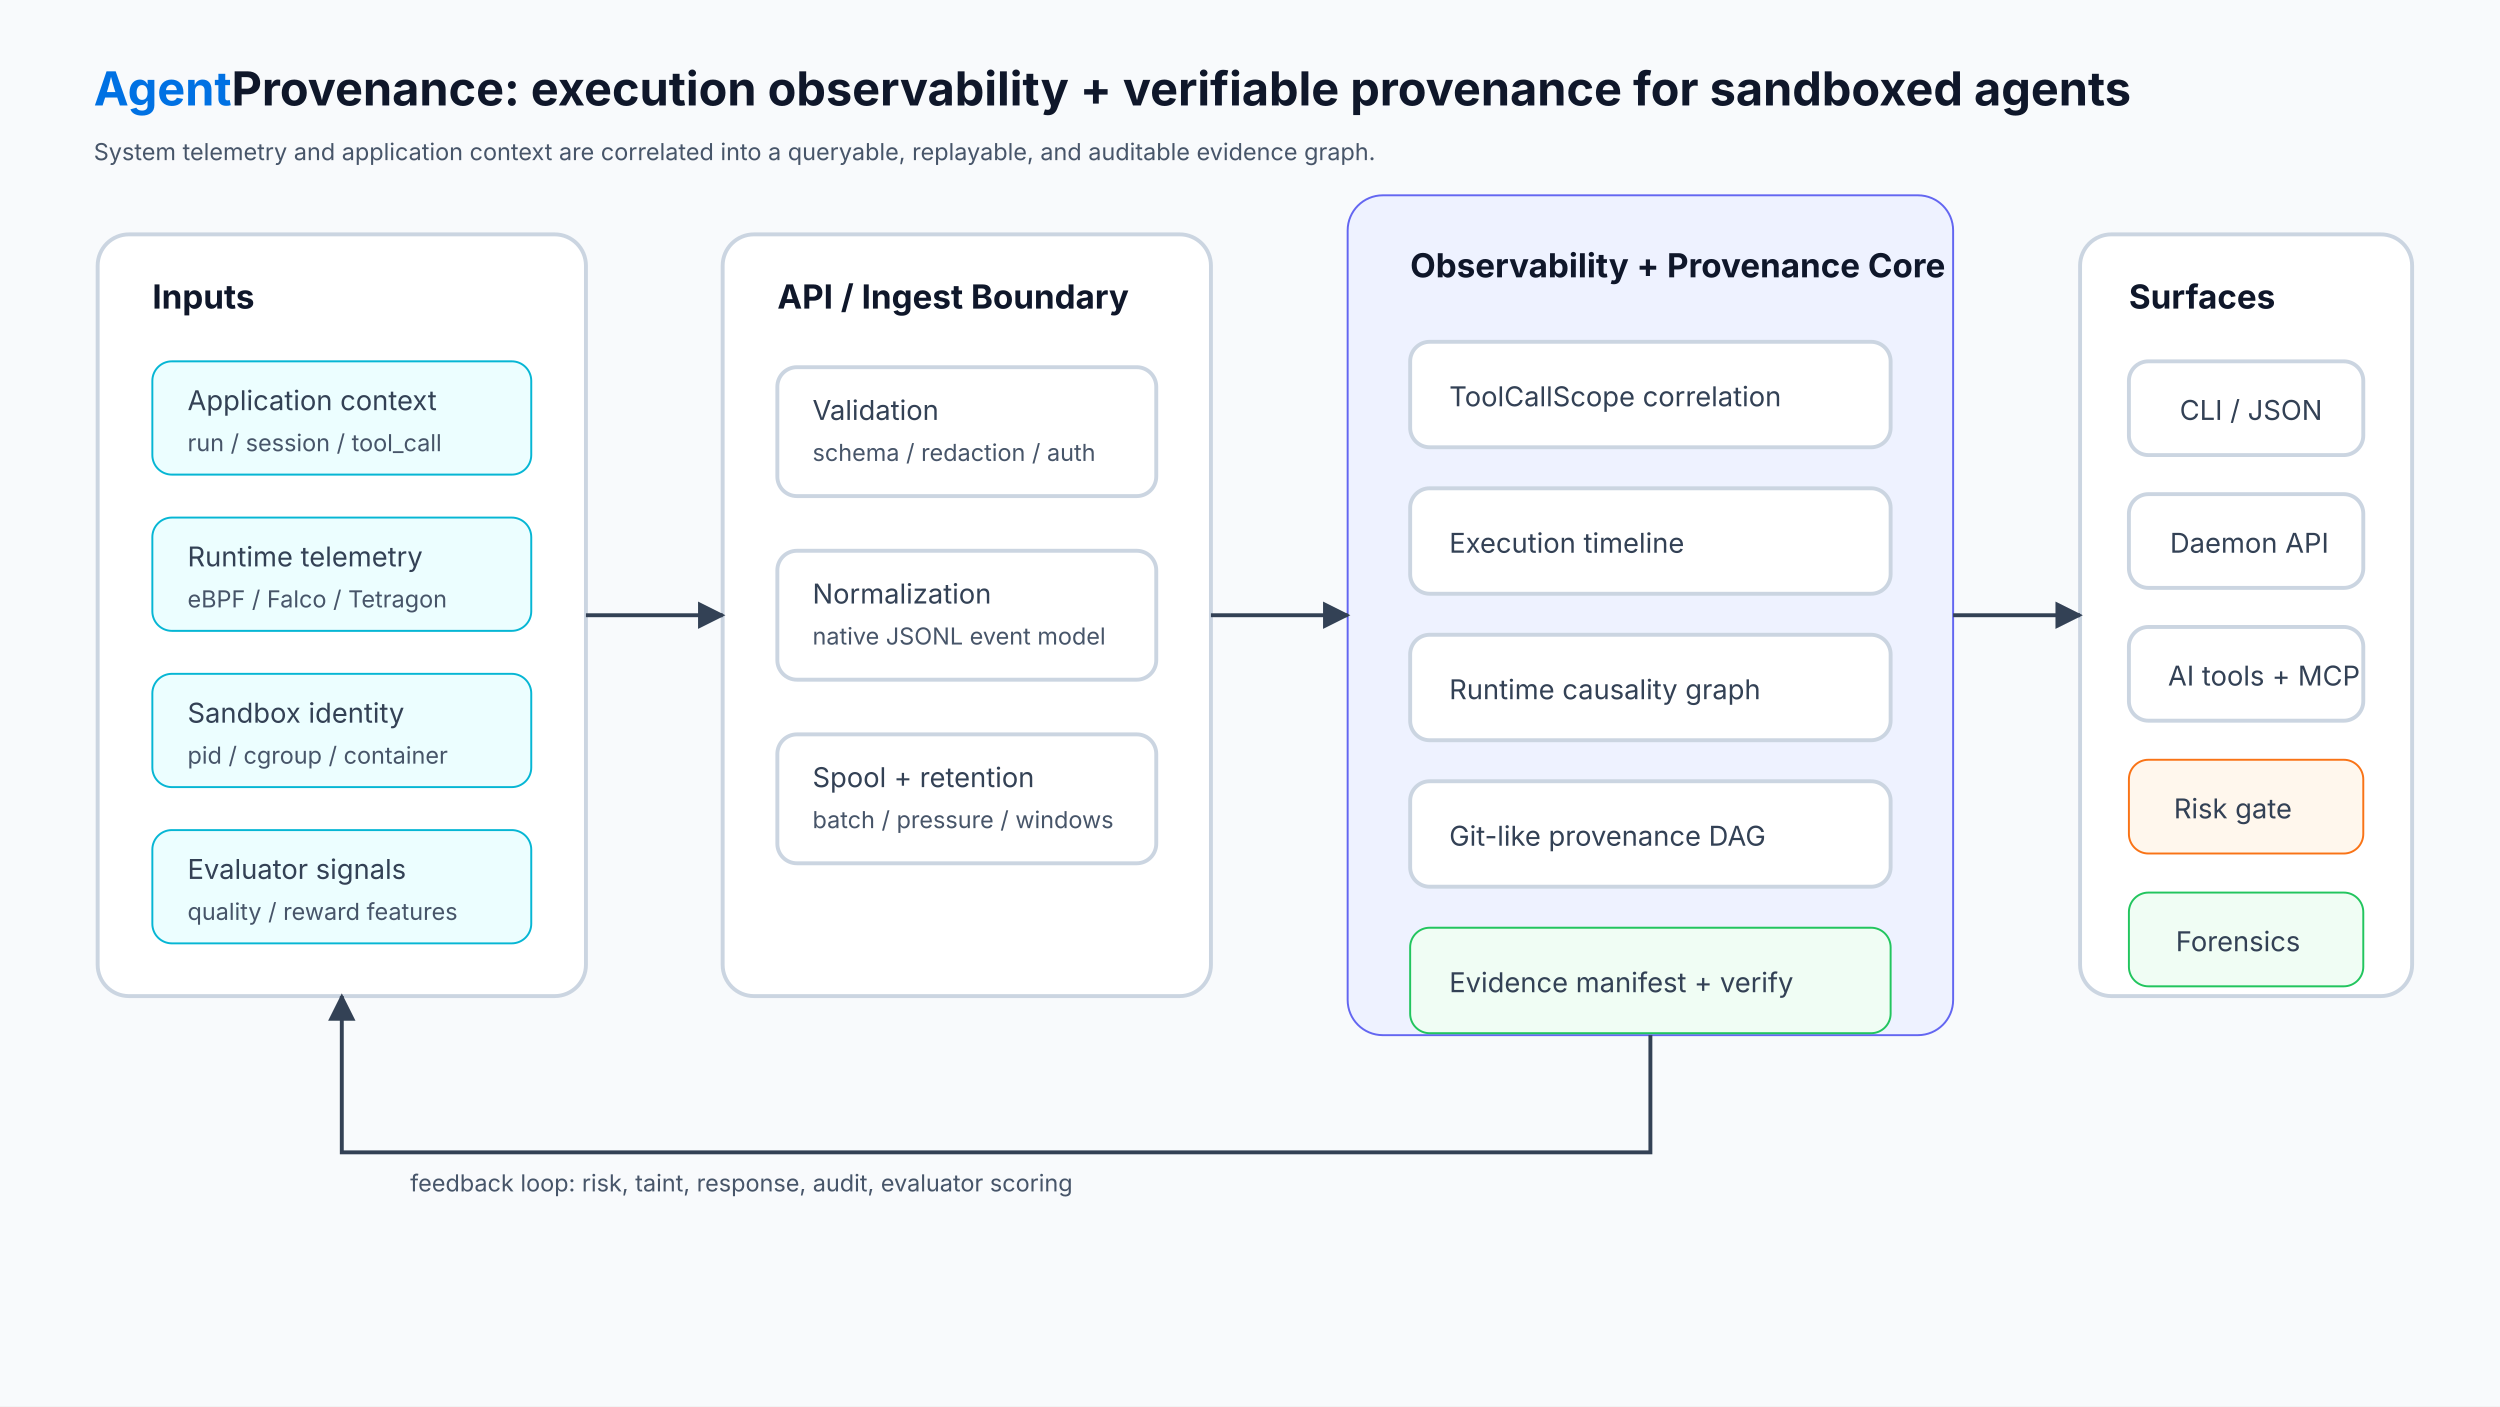
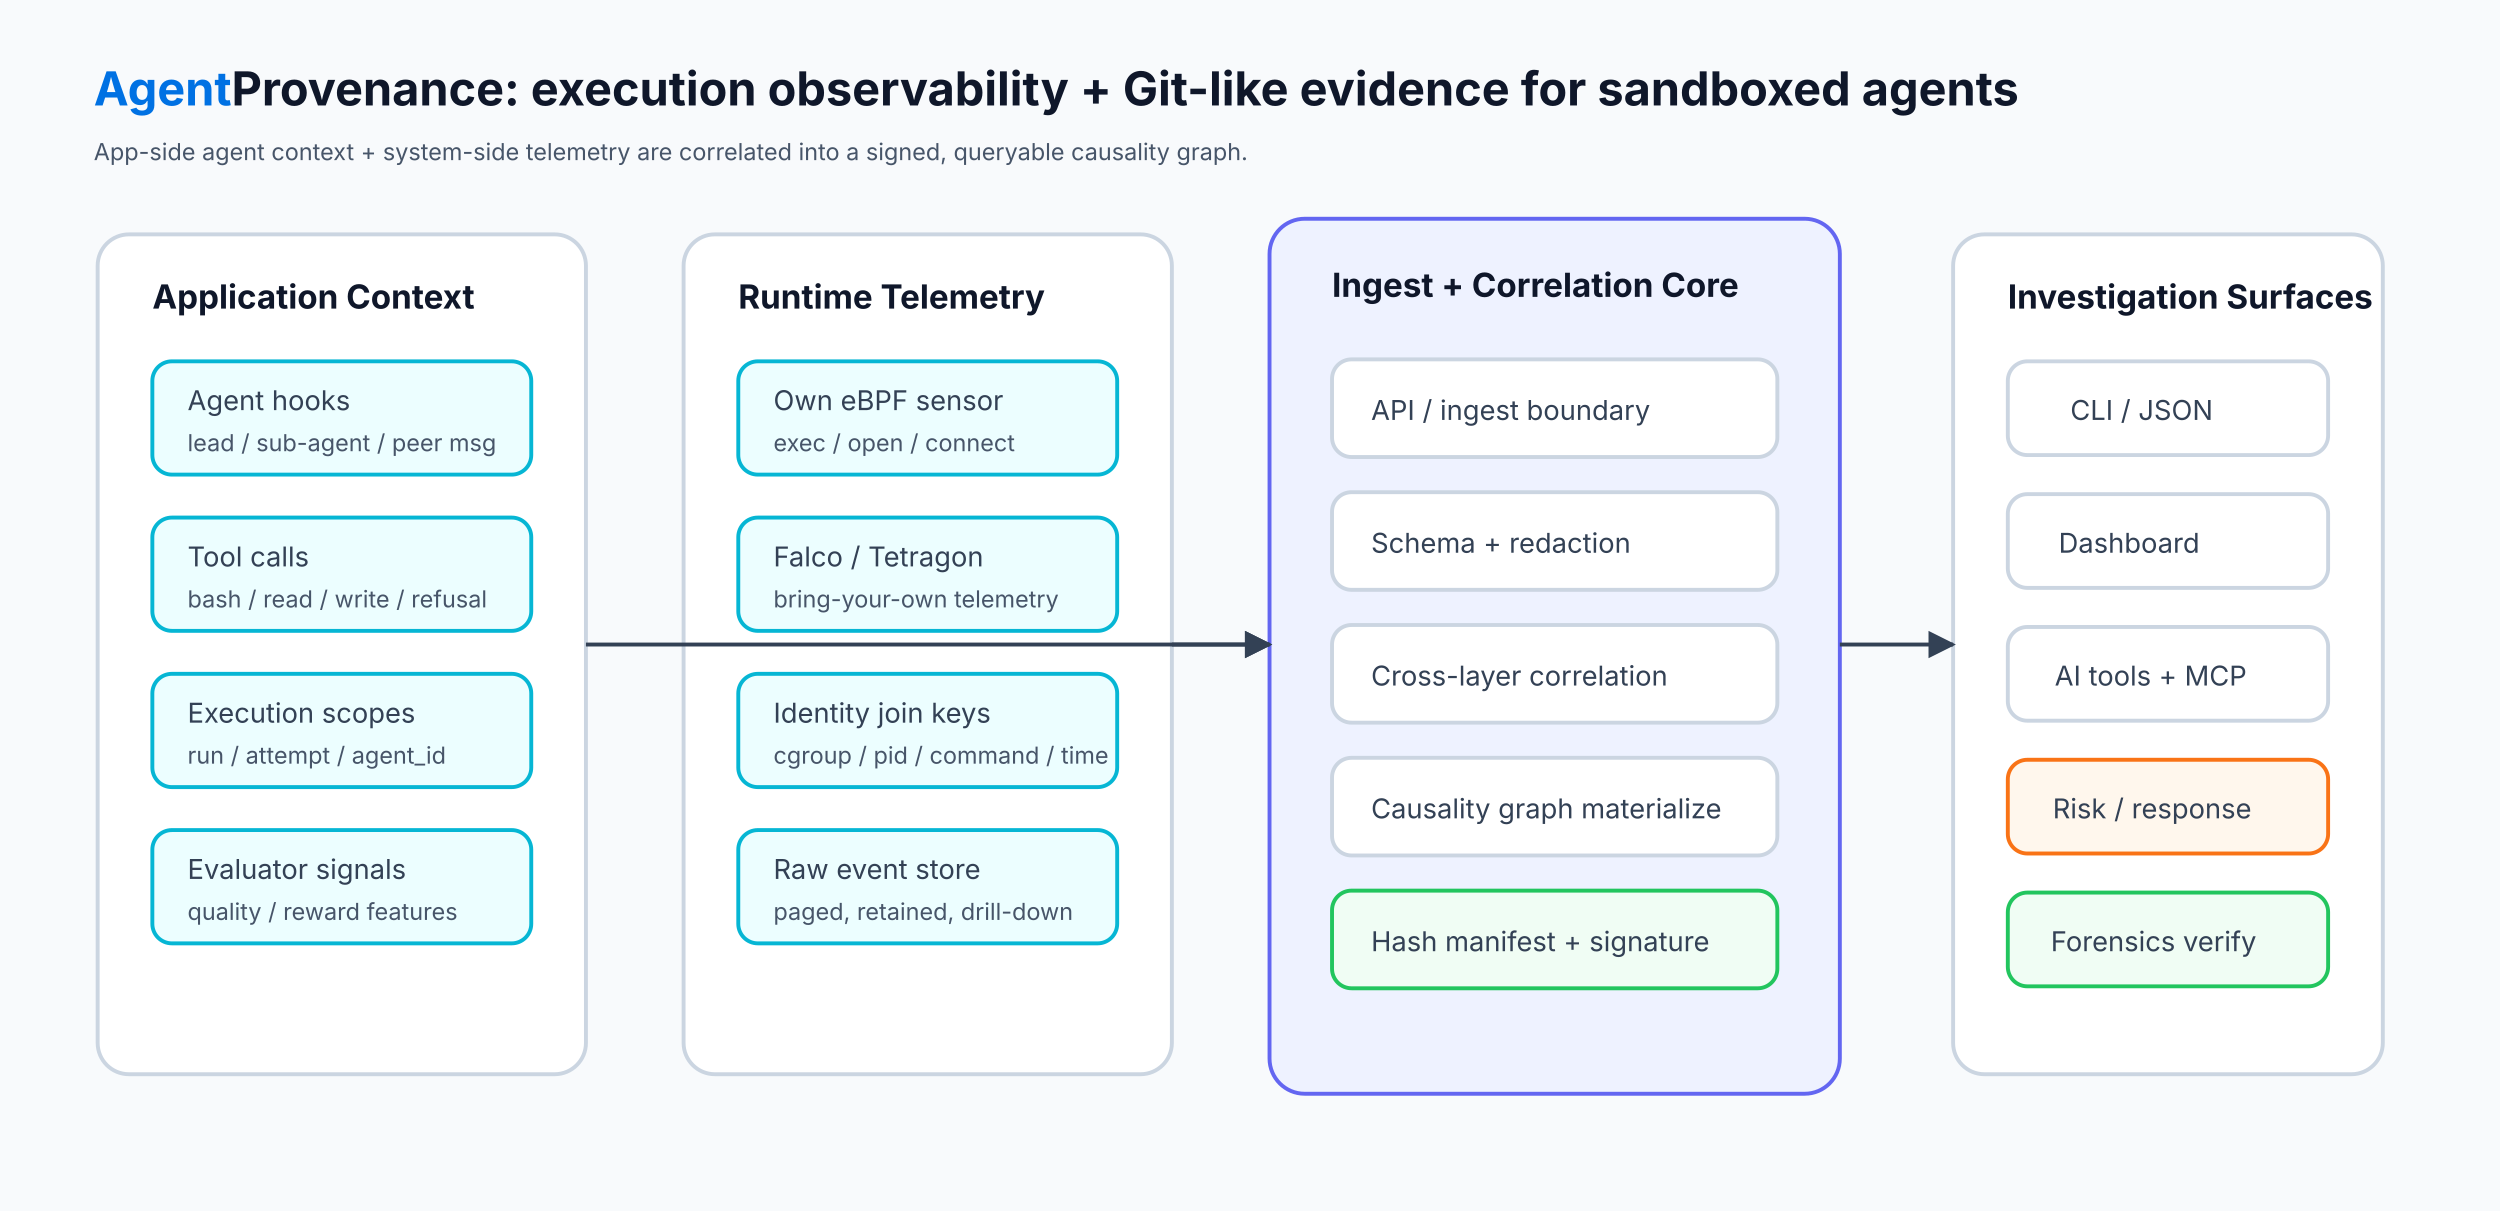
- <svg xmlns="http://www.w3.org/2000/svg" width="1280" height="720" viewBox="0 0 1280 720" role="img" aria-labelledby="title desc">
+ <svg xmlns="http://www.w3.org/2000/svg" width="1280" height="620" viewBox="0 0 1280 620" role="img" aria-labelledby="title desc">
  <defs>
    <style>
-       .bg{fill:#f8fafc}.panel{fill:#fff;stroke:#cbd5e1;stroke-width:2}.core{fill:#eef2ff;stroke:#6366f1}.edge{stroke:#334155;stroke-width:2;fill:none;marker-end:url(#arrow)}.muted{fill:#64748b}.title{font:700 24px ui-sans-serif,system-ui,-apple-system,Segoe UI,sans-serif;fill:#0f172a}.h{font:700 17px ui-sans-serif,system-ui,-apple-system,Segoe UI,sans-serif;fill:#0f172a}.t{font:14px ui-sans-serif,system-ui,-apple-system,Segoe UI,sans-serif;fill:#334155}.small{font:12px ui-sans-serif,system-ui,-apple-system,Segoe UI,sans-serif;fill:#475569}.tag{fill:#ecfeff;stroke:#06b6d4}.risk{fill:#fff7ed;stroke:#f97316}.verify{fill:#f0fdf4;stroke:#22c55e}
+       .bg{fill:#f8fafc}.panel{fill:#fff;stroke:#cbd5e1;stroke-width:2}.core{fill:#eef2ff;stroke:#6366f1;stroke-width:2}.edge{stroke:#334155;stroke-width:2;fill:none;marker-end:url(#arrow)}.muted{fill:#64748b}.title{font:700 24px ui-sans-serif,system-ui,-apple-system,Segoe UI,sans-serif;fill:#0f172a}.h{font:700 17px ui-sans-serif,system-ui,-apple-system,Segoe UI,sans-serif;fill:#0f172a}.t{font:14px ui-sans-serif,system-ui,-apple-system,Segoe UI,sans-serif;fill:#334155}.small{font:12px ui-sans-serif,system-ui,-apple-system,Segoe UI,sans-serif;fill:#475569}.tag{fill:#ecfeff;stroke:#06b6d4;stroke-width:2}.risk{fill:#fff7ed;stroke:#f97316;stroke-width:2}.verify{fill:#f0fdf4;stroke:#22c55e;stroke-width:2}
    </style>
    <marker id="arrow" viewBox="0 0 10 10" refX="9" refY="5" markerWidth="7" markerHeight="7" orient="auto-start-reverse">
      <path d="M0 0L10 5L0 10z" fill="#334155" />
    </marker>
  </defs>
-   <rect class="bg" width="1280" height="720" />
+   <rect class="bg" width="1280" height="760" />
  <text x="48" y="54" class="title">
-     <tspan style="fill:#0071e3">Agent</tspan>Provenance: execution observability + verifiable provenance for sandboxed agents</text>
-   <text x="48" y="82" class="small">System telemetry and application context are correlated into a queryable, replayable, and auditable evidence graph.</text>
-   <rect x="50" y="120" width="250" height="390" rx="16" class="panel" />
-   <text x="78" y="158" class="h">Inputs</text>
+     <tspan style="fill:#0071e3">Agent</tspan>Provenance: execution observability + Git-like evidence for sandboxed agents</text>
+   <text x="48" y="82" class="small">App-side agent context + system-side telemetry are correlated into a signed, queryable causality graph.</text>
+   <rect x="50" y="120" width="250" height="430" rx="16" class="panel" />
+   <text x="78" y="158" class="h">Application Context</text>
  <rect x="78" y="185" width="194" height="58" rx="10" class="tag" />
-   <text x="96" y="210" class="t">Application context</text>
-   <text x="96" y="231" class="small">run / session / tool_call</text>
+   <text x="96" y="210" class="t">Agent hooks</text>
+   <text x="96" y="231" class="small">lead / sub-agent / peer msg</text>
  <rect x="78" y="265" width="194" height="58" rx="10" class="tag" />
-   <text x="96" y="290" class="t">Runtime telemetry</text>
-   <text x="96" y="311" class="small">eBPF / Falco / Tetragon</text>
+   <text x="96" y="290" class="t">Tool calls</text>
+   <text x="96" y="311" class="small">bash / read / write / refusal</text>
  <rect x="78" y="345" width="194" height="58" rx="10" class="tag" />
-   <text x="96" y="370" class="t">Sandbox identity</text>
-   <text x="96" y="391" class="small">pid / cgroup / container</text>
+   <text x="96" y="370" class="t">Execution scopes</text>
+   <text x="96" y="391" class="small">run / attempt / agent_id</text>
  <rect x="78" y="425" width="194" height="58" rx="10" class="tag" />
  <text x="96" y="450" class="t">Evaluator signals</text>
  <text x="96" y="471" class="small">quality / reward features</text>
-   <rect x="370" y="120" width="250" height="390" rx="16" class="panel" />
-   <text x="398" y="158" class="h">API / Ingest Boundary</text>
-   <rect x="398" y="188" width="194" height="66" rx="10" class="panel" />
-   <text x="416" y="215" class="t">Validation</text>
-   <text x="416" y="236" class="small">schema / redaction / auth</text>
-   <rect x="398" y="282" width="194" height="66" rx="10" class="panel" />
-   <text x="416" y="309" class="t">Normalization</text>
-   <text x="416" y="330" class="small">native JSONL event model</text>
-   <rect x="398" y="376" width="194" height="66" rx="10" class="panel" />
-   <text x="416" y="403" class="t">Spool + retention</text>
-   <text x="416" y="424" class="small">batch / pressure / windows</text>
-   <rect x="690" y="100" width="310" height="430" rx="18" class="core" />
-   <text x="722" y="142" class="h">Observability + Provenance Core</text>
-   <rect x="722" y="175" width="246" height="54" rx="10" class="panel" />
-   <text x="742" y="208" class="t">ToolCallScope correlation</text>
-   <rect x="722" y="250" width="246" height="54" rx="10" class="panel" />
-   <text x="742" y="283" class="t">Execution timeline</text>
-   <rect x="722" y="325" width="246" height="54" rx="10" class="panel" />
-   <text x="742" y="358" class="t">Runtime causality graph</text>
-   <rect x="722" y="400" width="246" height="54" rx="10" class="panel" />
-   <text x="742" y="433" class="t">Git-like provenance DAG</text>
-   <rect x="722" y="475" width="246" height="54" rx="10" class="verify" />
-   <text x="742" y="508" class="t">Evidence manifest + verify</text>
-   <rect x="1065" y="120" width="170" height="390" rx="16" class="panel" />
-   <text x="1090" y="158" class="h">Surfaces</text>
-   <rect x="1090" y="185" width="120" height="48" rx="10" class="panel" />
-   <text x="1116" y="215" class="t">CLI / JSON</text>
-   <rect x="1090" y="253" width="120" height="48" rx="10" class="panel" />
-   <text x="1111" y="283" class="t">Daemon API</text>
-   <rect x="1090" y="321" width="120" height="48" rx="10" class="panel" />
-   <text x="1110" y="351" class="t">AI tools + MCP</text>
-   <rect x="1090" y="389" width="120" height="48" rx="10" class="risk" />
-   <text x="1113" y="419" class="t">Risk gate</text>
-   <rect x="1090" y="457" width="120" height="48" rx="10" class="verify" />
-   <text x="1114" y="487" class="t">Forensics</text>
-   <path class="edge" d="M300 315H370" />
-   <path class="edge" d="M620 315H690" />
-   <path class="edge" d="M1000 315H1065" />
-   <path class="edge" d="M845 530V590H175V510" />
-   <text x="210" y="610" class="small">feedback loop: risk, taint, response, audit, evaluator scoring</text>
+   <rect x="350" y="120" width="250" height="430" rx="16" class="panel" />
+   <text x="378" y="158" class="h">Runtime Telemetry</text>
+   <rect x="378" y="185" width="194" height="58" rx="10" class="tag" />
+   <text x="396" y="210" class="t">Own eBPF sensor</text>
+   <text x="396" y="231" class="small">exec / open / connect</text>
+   <rect x="378" y="265" width="194" height="58" rx="10" class="tag" />
+   <text x="396" y="290" class="t">Falco / Tetragon</text>
+   <text x="396" y="311" class="small">bring-your-own telemetry</text>
+   <rect x="378" y="345" width="194" height="58" rx="10" class="tag" />
+   <text x="396" y="370" class="t">Identity join keys</text>
+   <text x="396" y="391" class="small">cgroup / pid / command / time</text>
+   <rect x="378" y="425" width="194" height="58" rx="10" class="tag" />
+   <text x="396" y="450" class="t">Raw event store</text>
+   <text x="396" y="471" class="small">paged, retained, drill-down</text>
+   <rect x="650" y="112" width="292" height="448" rx="18" class="core" />
+   <text x="682" y="152" class="h">Ingest + Correlation Core</text>
+   <rect x="682" y="184" width="228" height="50" rx="10" class="panel" />
+   <text x="702" y="215" class="t">API / ingest boundary</text>
+   <rect x="682" y="252" width="228" height="50" rx="10" class="panel" />
+   <text x="702" y="283" class="t">Schema + redaction</text>
+   <rect x="682" y="320" width="228" height="50" rx="10" class="panel" />
+   <text x="702" y="351" class="t">Cross-layer correlation</text>
+   <rect x="682" y="388" width="228" height="50" rx="10" class="panel" />
+   <text x="702" y="419" class="t">Causality graph materialize</text>
+   <rect x="682" y="456" width="228" height="50" rx="10" class="verify" />
+   <text x="702" y="487" class="t">Hash manifest + signature</text>
+   <rect x="1000" y="120" width="220" height="430" rx="16" class="panel" />
+   <text x="1028" y="158" class="h">Investigation Surfaces</text>
+   <rect x="1028" y="185" width="164" height="48" rx="10" class="panel" />
+   <text x="1060" y="215" class="t">CLI / JSON</text>
+   <rect x="1028" y="253" width="164" height="48" rx="10" class="panel" />
+   <text x="1054" y="283" class="t">Dashboard</text>
+   <rect x="1028" y="321" width="164" height="48" rx="10" class="panel" />
+   <text x="1052" y="351" class="t">AI tools + MCP</text>
+   <rect x="1028" y="389" width="164" height="48" rx="10" class="risk" />
+   <text x="1051" y="419" class="t">Risk / response</text>
+   <rect x="1028" y="457" width="164" height="48" rx="10" class="verify" />
+   <text x="1050" y="487" class="t">Forensics verify</text>
+   <path class="edge" d="M300 330H650" />
+   <path class="edge" d="M600 330H650" />
+   <path class="edge" d="M942 330H1000" />
</svg>
